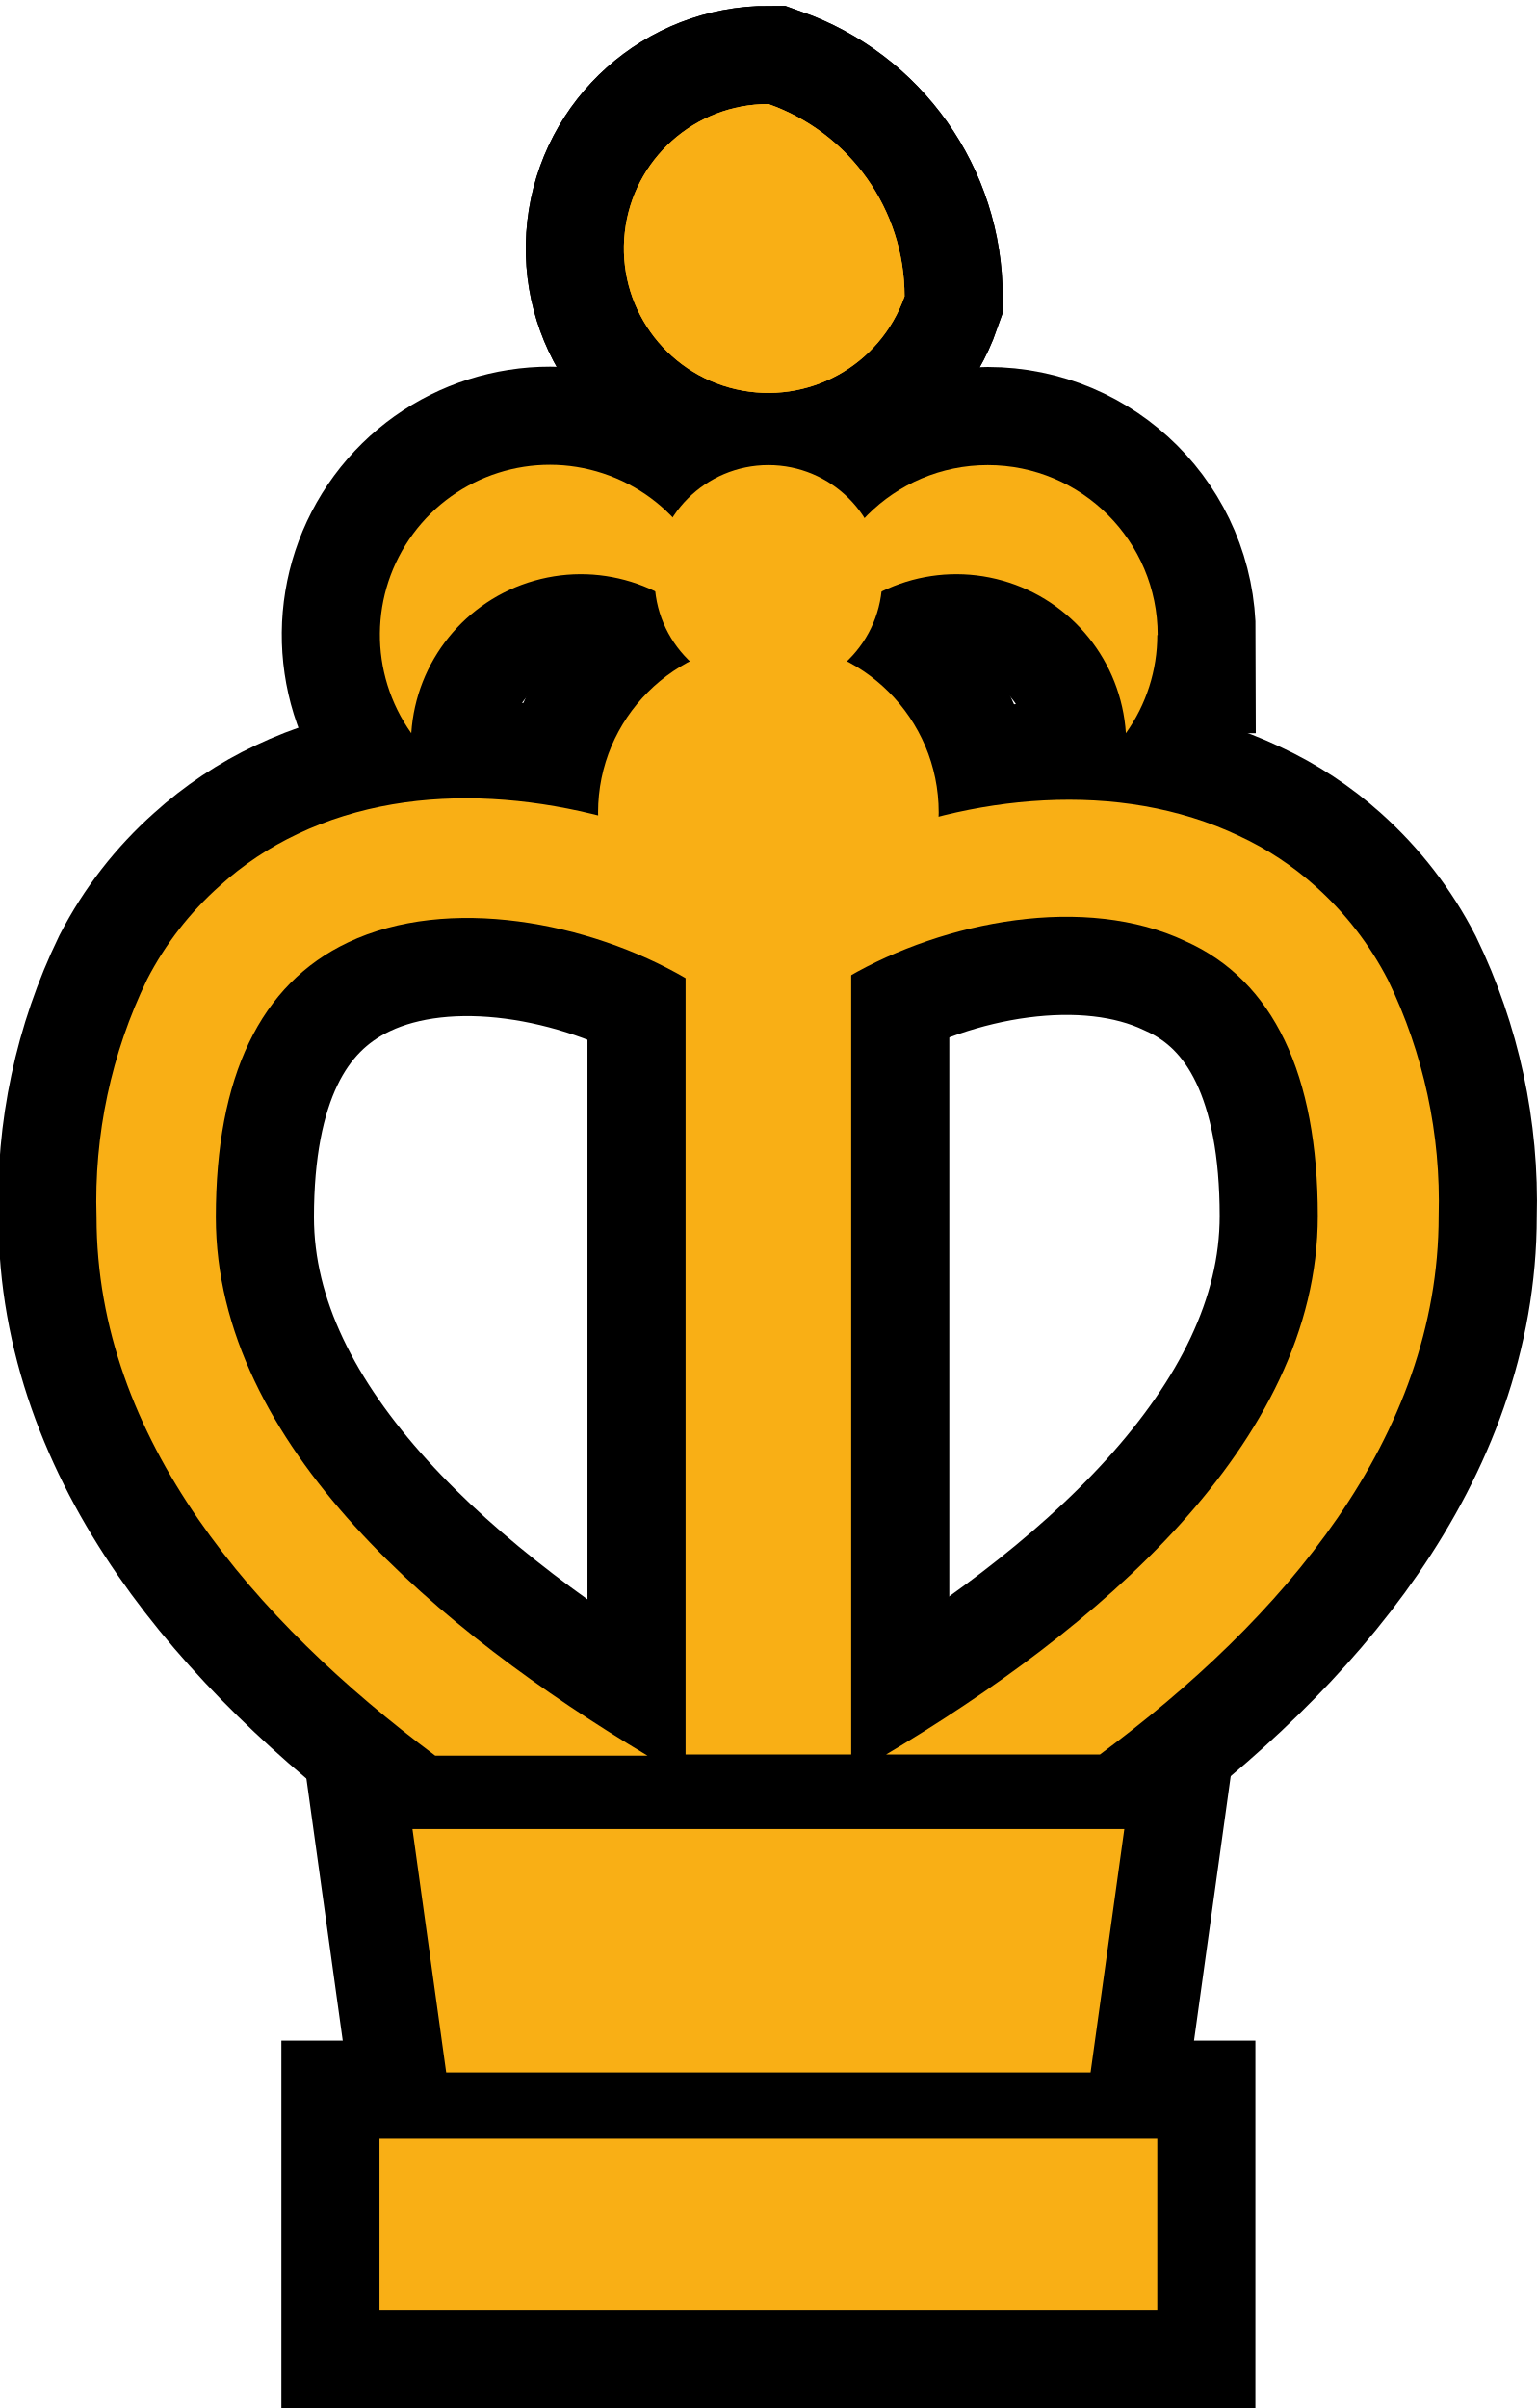
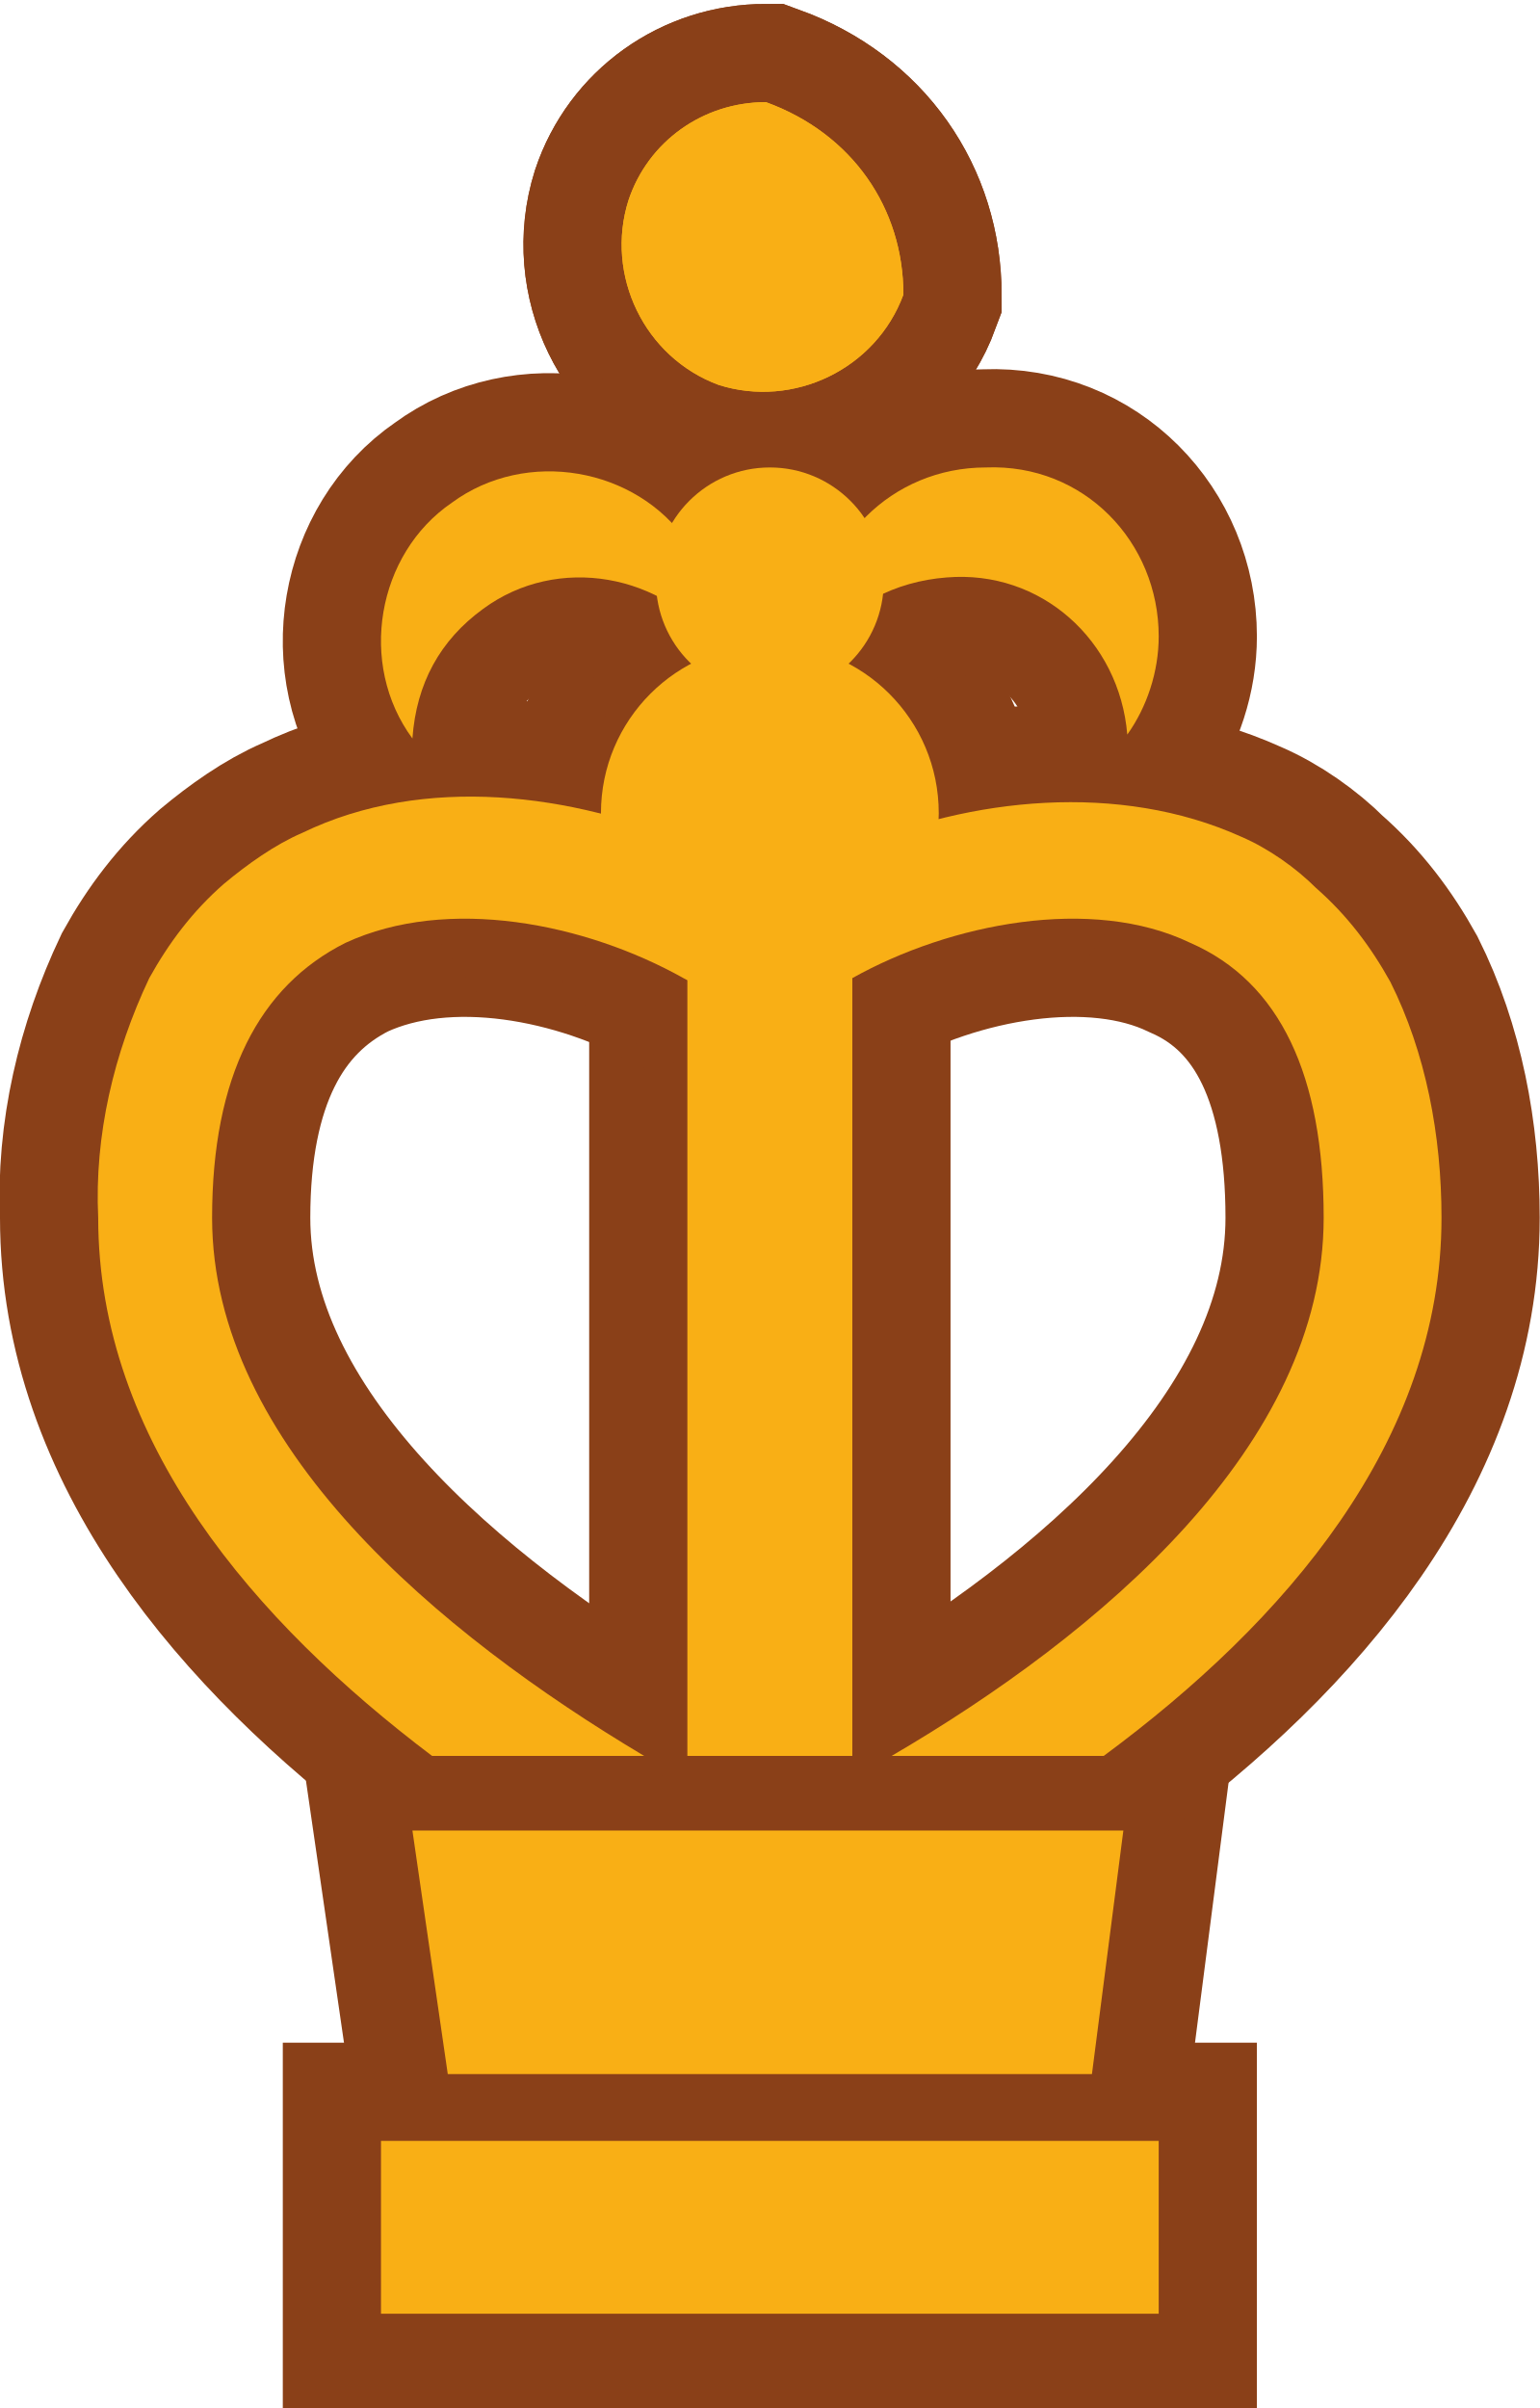
- <svg xmlns="http://www.w3.org/2000/svg" viewBox="0 0 39.16 61.35">
-   <defs>
-     <style>.cls-1{fill:none;stroke:#000;stroke-miterlimit:10;stroke-width:5px;}.cls-2{fill:#f9af15;}</style>
-   </defs>
-   <g id="Calque_2" data-name="Calque 2">
-     <path class="cls-1" d="M432.28,317.33h-.39v-.2Z" transform="translate(-414.42 -268.45)" />
-     <rect class="cls-1" x="17.47" y="20.7" width="4.22" height="24" />
-     <path class="cls-1" d="M435.72,317.33l.39-.2v.2Z" transform="translate(-414.42 -268.45)" />
-     <polygon class="cls-1" points="27.79 52.8 11.37 52.8 10.51 46.6 28.65 46.6 27.79 52.8" />
-     <path class="cls-1" d="M435,291.79,434,293l-.95,1.16a8.42,8.42,0,0,0-1.16-.79c-2.46-1.43-6.05-2.12-8.6-.91-2.24,1.06-3.37,3.42-3.37,7,0,5.83,5.76,10.58,11,13.72h-5.41c-4.59-3.43-8.63-8.06-8.63-13.72a12.94,12.94,0,0,1,1.29-6.06,8.23,8.23,0,0,1,1.85-2.38A8.07,8.07,0,0,1,422,289.7c3.08-1.47,6.86-1,9.89.27a13.18,13.18,0,0,1,2.11,1.12A11.66,11.66,0,0,1,435,291.79Z" transform="translate(-414.42 -268.45)" />
-     <path class="cls-1" d="M436.11,317.13v.2h-.39Z" transform="translate(-414.42 -268.45)" />
-     <path class="cls-1" d="M432.28,317.33h-.39v-.2Z" transform="translate(-414.42 -268.45)" />
-     <path class="cls-1" d="M451.08,299.43c0,5.66-4,10.29-8.63,13.72H437c5.28-3.14,11-7.89,11-13.72,0-3.6-1.13-6-3.37-7-2.55-1.21-6.14-.52-8.6.91a8.42,8.42,0,0,0-1.16.79L434,293l-.95-1.16a11.66,11.66,0,0,1,.95-.7,13.18,13.18,0,0,1,2.11-1.12c3-1.31,6.81-1.74,9.89-.27a7.83,7.83,0,0,1,1.94,1.28,8.28,8.28,0,0,1,1.85,2.39A12.94,12.94,0,0,1,451.08,299.43Z" transform="translate(-414.42 -268.45)" />
-     <circle class="cls-1" cx="19.58" cy="20.7" r="4.34" />
-     <circle class="cls-1" cx="19.58" cy="14.75" r="2.9" />
-     <path class="cls-1" d="M437.47,276A3.68,3.68,0,1,1,434,271.1,5.2,5.2,0,0,1,437.47,276Z" transform="translate(-414.42 -268.45)" />
-     <path class="cls-1" d="M437.47,276A3.68,3.68,0,1,1,434,271.1,5.2,5.2,0,0,1,437.47,276Z" transform="translate(-414.42 -268.45)" />
-     <path class="cls-1" d="M432.75,284.63a2.44,2.44,0,0,1,0,.27,4.33,4.33,0,0,0-7.85,2.23,4.33,4.33,0,1,1,7.86-2.5Z" transform="translate(-414.42 -268.45)" />
-     <path class="cls-1" d="M443.91,284.63a4.3,4.3,0,0,1-.8,2.5,4.33,4.33,0,0,0-7.85-2.23,2.44,2.44,0,0,1,0-.27,4.33,4.33,0,0,1,8.66,0Z" transform="translate(-414.42 -268.45)" />
-     <rect class="cls-1" x="9.67" y="54.49" width="19.82" height="4.36" />
+ <svg xmlns="http://www.w3.org/2000/svg" version="1.1" id="Calque_1" x="0px" y="0px" viewBox="0 0 39.2 61.3" style="enable-background:new 0 0 39.2 61.3;" xml:space="preserve">
+   <style type="text/css">
+ 	.st0{fill:none;stroke:#8A4018;stroke-width:5;stroke-miterlimit:10;}
+ 	.st1{fill:#F9AF15;}
+ </style>
+   <g id="Calque_2_1_">
+     <path class="st0" d="M17.9,48.9h-0.4v-0.2L17.9,48.9z" />
+     <rect x="17.5" y="20.7" class="st0" width="4.2" height="24" />
+     <path class="st0" d="M21.3,48.9l0.4-0.2v0.2H21.3z" />
+     <polygon class="st0" points="27.8,52.8 11.4,52.8 10.5,46.6 28.6,46.6  " />
+     <path class="st0" d="M20.6,23.3l-1,1.2l-1,1.2c-0.4-0.3-0.8-0.6-1.2-0.8c-2.5-1.4-6-2.1-8.6-0.9c-2.2,1.1-3.4,3.4-3.4,7   c0,5.8,5.8,10.6,11,13.7h-5.4C6.5,41.3,2.5,36.7,2.5,31c-0.1-2.1,0.4-4.2,1.3-6.1c0.5-0.9,1.1-1.7,1.9-2.4c0.6-0.5,1.3-1,2-1.3   c3.1-1.5,6.9-1,9.9,0.3c0.7,0.3,1.4,0.7,2.1,1.1C19.9,22.9,20.3,23.1,20.6,23.3z" />
+     <path class="st0" d="M21.7,48.7v0.2h-0.4L21.7,48.7z" />
+     <path class="st0" d="M17.9,48.9h-0.4v-0.2L17.9,48.9z" />
+     <path class="st0" d="M36.7,31c0,5.7-4,10.3-8.6,13.7h-5.4c5.3-3.1,11-7.9,11-13.7c0-3.6-1.1-6-3.4-7c-2.5-1.2-6.1-0.5-8.6,0.9   c-0.4,0.2-0.8,0.5-1.2,0.8l-0.9-1.1l-1-1.2c0.3-0.2,0.6-0.5,1-0.7c0.7-0.4,1.4-0.8,2.1-1.1c3-1.3,6.8-1.7,9.9-0.3   c0.7,0.3,1.4,0.8,1.9,1.3c0.8,0.7,1.4,1.5,1.9,2.4C36.3,26.8,36.7,28.9,36.7,31z" />
+     <circle class="st0" cx="19.6" cy="20.7" r="4.3" />
+     <circle class="st0" cx="19.6" cy="14.8" r="2.9" />
+     <path class="st0" d="M23,7.5c-0.7,1.9-2.8,2.9-4.7,2.3c-1.9-0.7-2.9-2.8-2.3-4.7c0.5-1.5,1.9-2.5,3.5-2.5C21.7,3.4,23,5.3,23,7.5z" />
+     <path class="st0" d="M23,7.5c-0.7,1.9-2.8,2.9-4.7,2.3c-1.9-0.7-2.9-2.8-2.3-4.7c0.5-1.5,1.9-2.5,3.5-2.5C21.7,3.4,23,5.3,23,7.5z" />
+     <path class="st0" d="M18.3,16.2c0,0.1,0,0.2,0,0.3c-1.4-1.9-4.1-2.4-6-1c-1.1,0.8-1.7,1.9-1.8,3.3c-1.4-1.9-0.9-4.7,1-6   c1.9-1.4,4.7-0.9,6,1C18.1,14.4,18.3,15.3,18.3,16.2L18.3,16.2z" />
+     <path class="st0" d="M29.5,16.2c0,0.9-0.3,1.8-0.8,2.5c-0.2-2.4-2.2-4.2-4.6-4c-1.3,0.1-2.5,0.7-3.3,1.8c0-0.1,0-0.2,0-0.3   c0-2.4,1.9-4.3,4.3-4.3C27.6,11.8,29.5,13.8,29.5,16.2L29.5,16.2z" />
+     <rect x="9.7" y="54.5" class="st0" width="19.8" height="4.4" />
  </g>
-   <g id="Calque_1" data-name="Calque 1">
-     <path class="cls-2" d="M432.28,317.33h-.39v-.2Z" transform="translate(-414.42 -268.45)" />
-     <rect class="cls-2" x="17.47" y="20.7" width="4.22" height="24" />
-     <path class="cls-2" d="M435.72,317.33l.39-.2v.2Z" transform="translate(-414.42 -268.45)" />
-     <polygon class="cls-2" points="27.79 52.8 11.37 52.8 10.51 46.6 28.65 46.6 27.79 52.8" />
-     <path class="cls-2" d="M435,291.79,434,293l-.95,1.16a8.42,8.42,0,0,0-1.16-.79c-2.46-1.43-6.05-2.12-8.6-.91-2.24,1.06-3.37,3.42-3.37,7,0,5.83,5.76,10.58,11,13.72h-5.41c-4.59-3.43-8.63-8.06-8.63-13.72a12.94,12.94,0,0,1,1.29-6.06,8.23,8.23,0,0,1,1.85-2.38A8.07,8.07,0,0,1,422,289.7c3.08-1.47,6.86-1,9.89.27a13.18,13.18,0,0,1,2.11,1.12A11.66,11.66,0,0,1,435,291.79Z" transform="translate(-414.42 -268.45)" />
-     <path class="cls-2" d="M436.11,317.13v.2h-.39Z" transform="translate(-414.42 -268.45)" />
-     <path class="cls-2" d="M432.28,317.33h-.39v-.2Z" transform="translate(-414.42 -268.45)" />
-     <path class="cls-2" d="M451.08,299.43c0,5.66-4,10.29-8.63,13.72H437c5.28-3.14,11-7.89,11-13.72,0-3.6-1.13-6-3.37-7-2.55-1.21-6.14-.52-8.6.91a8.42,8.42,0,0,0-1.16.79L434,293l-.95-1.16a11.66,11.66,0,0,1,.95-.7,13.18,13.18,0,0,1,2.11-1.12c3-1.31,6.81-1.74,9.89-.27a7.83,7.83,0,0,1,1.94,1.28,8.28,8.28,0,0,1,1.85,2.39A12.94,12.94,0,0,1,451.08,299.43Z" transform="translate(-414.42 -268.45)" />
-     <circle class="cls-2" cx="19.58" cy="20.7" r="4.34" />
-     <circle class="cls-2" cx="19.58" cy="14.75" r="2.9" />
-     <path class="cls-2" d="M437.47,276A3.68,3.68,0,1,1,434,271.1,5.2,5.2,0,0,1,437.47,276Z" transform="translate(-414.42 -268.45)" />
-     <path class="cls-2" d="M437.47,276A3.68,3.68,0,1,1,434,271.1,5.2,5.2,0,0,1,437.47,276Z" transform="translate(-414.42 -268.45)" />
-     <path class="cls-2" d="M432.75,284.63a2.44,2.44,0,0,1,0,.27,4.33,4.33,0,0,0-7.85,2.23,4.33,4.33,0,1,1,7.86-2.5Z" transform="translate(-414.42 -268.45)" />
-     <path class="cls-2" d="M443.91,284.63a4.3,4.3,0,0,1-.8,2.5,4.33,4.33,0,0,0-7.85-2.23,2.44,2.44,0,0,1,0-.27,4.33,4.33,0,0,1,8.66,0Z" transform="translate(-414.42 -268.45)" />
-     <rect class="cls-2" x="9.67" y="54.49" width="19.82" height="4.36" />
+   <g id="Calque_1_1_">
+     <path class="st1" d="M17.9,48.9h-0.4v-0.2L17.9,48.9z" />
+     <rect x="17.5" y="20.7" class="st1" width="4.2" height="24" />
+     <path class="st1" d="M21.3,48.9l0.4-0.2v0.2H21.3z" />
+     <polygon class="st1" points="27.8,52.8 11.4,52.8 10.5,46.6 28.6,46.6  " />
+     <path class="st1" d="M20.6,23.3l-1,1.2l-1,1.2c-0.4-0.3-0.8-0.6-1.2-0.8c-2.5-1.4-6-2.1-8.6-0.9c-2.2,1.1-3.4,3.4-3.4,7   c0,5.8,5.8,10.6,11,13.7h-5.4C6.5,41.3,2.5,36.7,2.5,31c-0.1-2.1,0.4-4.2,1.3-6.1c0.5-0.9,1.1-1.7,1.9-2.4c0.6-0.5,1.3-1,2-1.3   c3.1-1.5,6.9-1,9.9,0.3c0.7,0.3,1.4,0.7,2.1,1.1C19.9,22.9,20.3,23.1,20.6,23.3z" />
+     <path class="st1" d="M21.7,48.7v0.2h-0.4L21.7,48.7z" />
+     <path class="st1" d="M17.9,48.9h-0.4v-0.2L17.9,48.9z" />
+     <path class="st1" d="M36.7,31c0,5.7-4,10.3-8.6,13.7h-5.4c5.3-3.1,11-7.9,11-13.7c0-3.6-1.1-6-3.4-7c-2.5-1.2-6.1-0.5-8.6,0.9   c-0.4,0.2-0.8,0.5-1.2,0.8l-0.9-1.1l-1-1.2c0.3-0.2,0.6-0.5,1-0.7c0.7-0.4,1.4-0.8,2.1-1.1c3-1.3,6.8-1.7,9.9-0.3   c0.7,0.3,1.4,0.8,1.9,1.3c0.8,0.7,1.4,1.5,1.9,2.4C36.3,26.8,36.7,28.9,36.7,31z" />
+     <circle class="st1" cx="19.6" cy="20.7" r="4.3" />
+     <circle class="st1" cx="19.6" cy="14.8" r="2.9" />
+     <path class="st1" d="M23,7.5c-0.7,1.9-2.8,2.9-4.7,2.3c-1.9-0.7-2.9-2.8-2.3-4.7c0.5-1.5,1.9-2.5,3.5-2.5C21.7,3.4,23,5.3,23,7.5z" />
+     <path class="st1" d="M23,7.5c-0.7,1.9-2.8,2.9-4.7,2.3c-1.9-0.7-2.9-2.8-2.3-4.7c0.5-1.5,1.9-2.5,3.5-2.5C21.7,3.4,23,5.3,23,7.5z" />
+     <path class="st1" d="M18.3,16.2c0,0.1,0,0.2,0,0.3c-1.4-1.9-4.1-2.4-6-1c-1.1,0.8-1.7,1.9-1.8,3.3c-1.4-1.9-0.9-4.7,1-6   c1.9-1.4,4.7-0.9,6,1C18.1,14.4,18.3,15.3,18.3,16.2L18.3,16.2z" />
+     <path class="st1" d="M29.5,16.2c0,0.9-0.3,1.8-0.8,2.5c-0.2-2.4-2.2-4.2-4.6-4c-1.3,0.1-2.5,0.7-3.3,1.8c0-0.1,0-0.2,0-0.3   c0-2.4,1.9-4.3,4.3-4.3C27.6,11.8,29.5,13.8,29.5,16.2L29.5,16.2z" />
+     <rect x="9.7" y="54.5" class="st1" width="19.8" height="4.4" />
  </g>
</svg>
